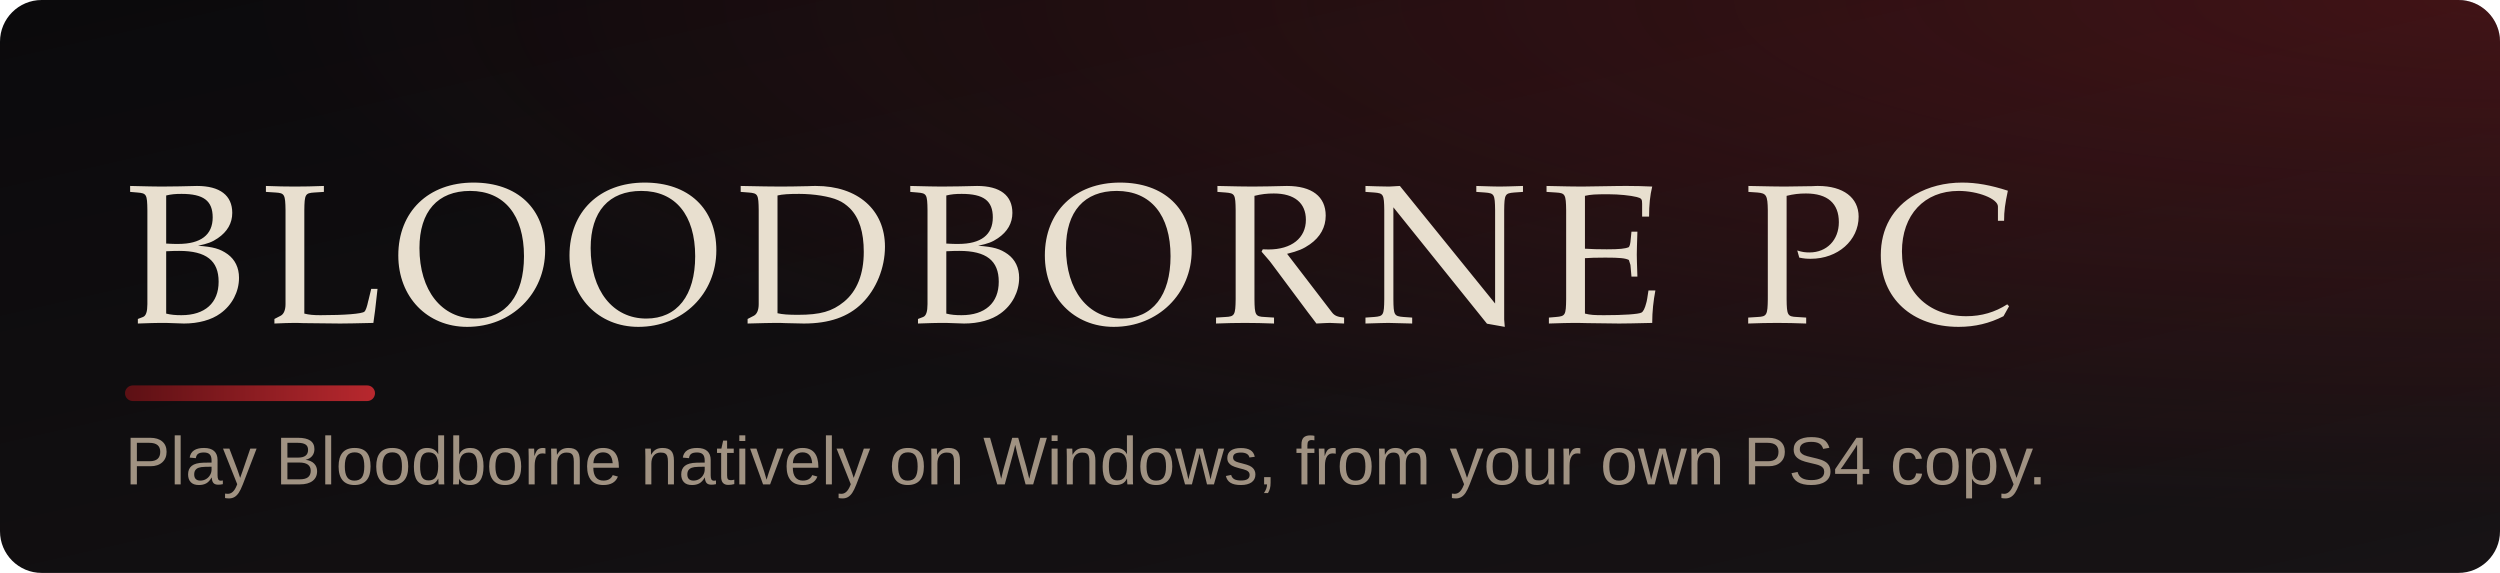
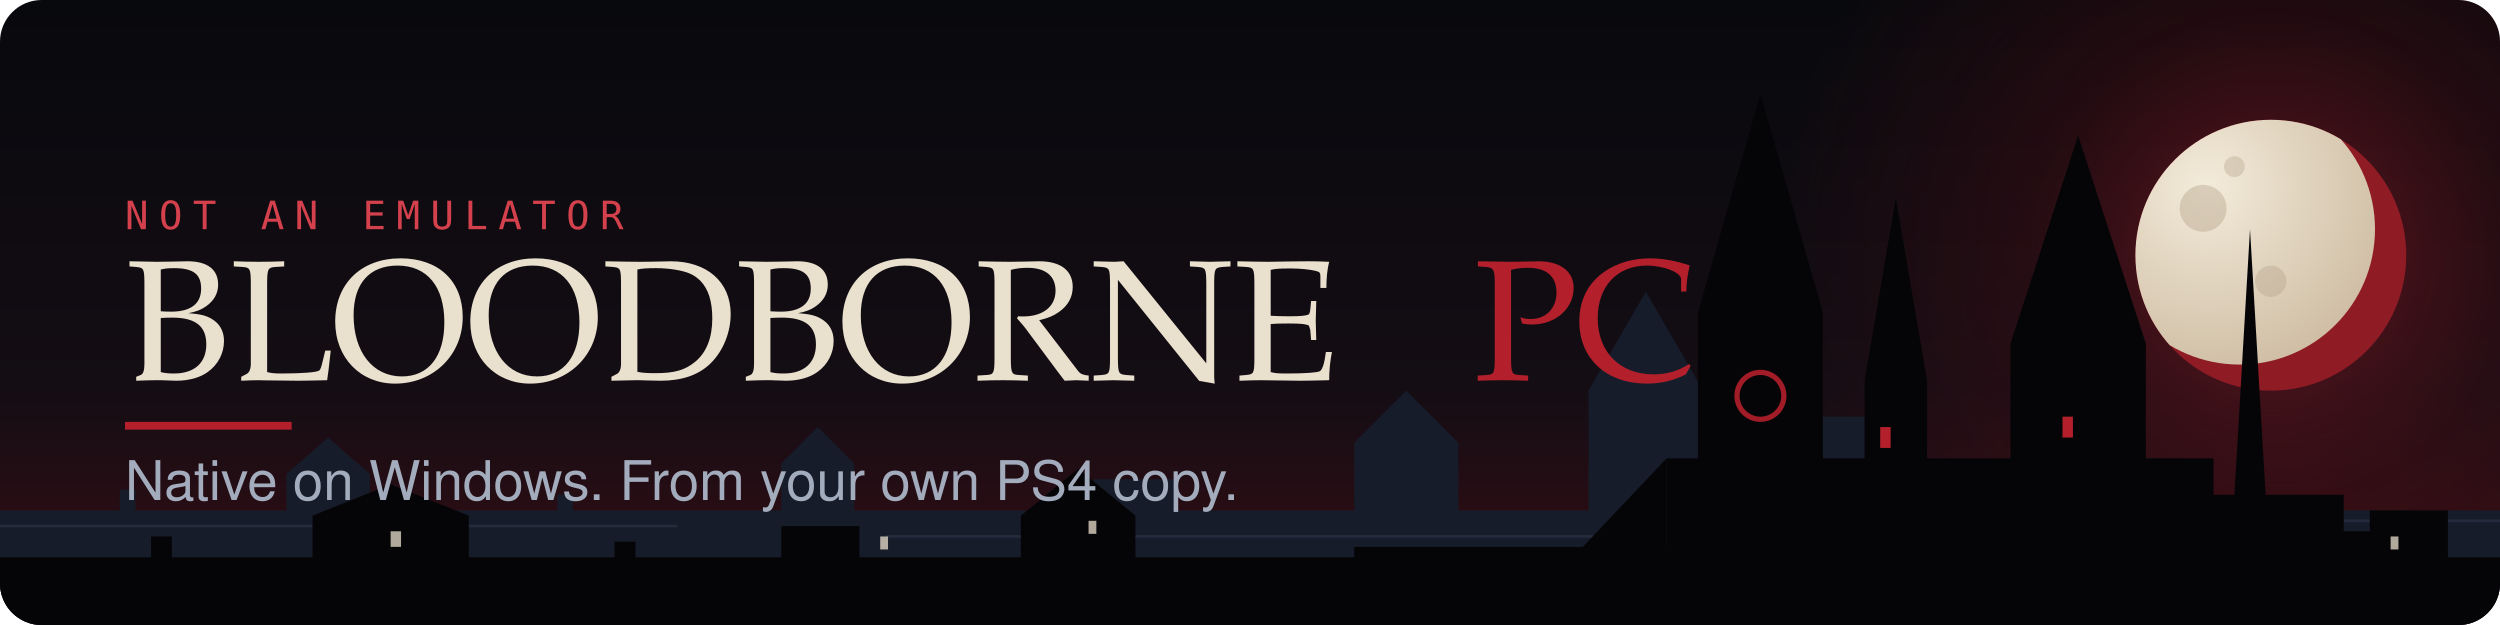
- <svg xmlns="http://www.w3.org/2000/svg" width="960" height="220" viewBox="0 0 960 220" role="img" aria-labelledby="title desc">
+ <svg xmlns="http://www.w3.org/2000/svg" width="960" height="240" viewBox="0 0 960 240" role="img" aria-labelledby="bb-banner-title bb-banner-desc">
  <defs>
-     <linearGradient id="bg" x1="0" y1="0" x2="1" y2="1">
-       <stop offset="0" stop-color="#0b0a0c" />
-       <stop offset="1" stop-color="#171315" />
+     <linearGradient id="bb-sky" x1="0" y1="0" x2="0" y2="1">
+       <stop offset="0" stop-color="#08090d" />
+       <stop offset="0.62" stop-color="#140d14" />
+       <stop offset="1" stop-color="#3a0d13" />
    </linearGradient>
-     <radialGradient id="glow" cx="1" cy="0" r="0.9">
-       <stop offset="0" stop-color="#8e1a1f" stop-opacity="0.38" />
-       <stop offset="1" stop-color="#8e1a1f" stop-opacity="0" />
+     <radialGradient id="bb-halo" cx="0.5" cy="0.5" r="0.5">
+       <stop offset="0" stop-color="#b3202b" stop-opacity="0.55" />
+       <stop offset="0.5" stop-color="#5a0f16" stop-opacity="0.28" />
+       <stop offset="1" stop-color="#5a0f16" stop-opacity="0" />
    </radialGradient>
-     <linearGradient id="accent" x1="0" y1="0" x2="1" y2="0">
-       <stop offset="0" stop-color="#5c1014" />
-       <stop offset="1" stop-color="#b8282e" />
-     </linearGradient>
+     <radialGradient id="bb-bone" cx="0.38" cy="0.34" r="0.75">
+       <stop offset="0" stop-color="#f3ebda" />
+       <stop offset="1" stop-color="#cdbba1" />
+     </radialGradient>
+     <clipPath id="bb-moon-clip">
+       <circle cx="872" cy="98" r="52" />
+     </clipPath>
+     <clipPath id="bb-panel">
+       <rect width="960" height="240" rx="16" />
+     </clipPath>
  </defs>
-   <rect width="960" height="220" rx="16" fill="url(#bg)" />
-   <rect width="960" height="220" rx="16" fill="url(#glow)" />
-   <rect x="48" y="148" width="96" height="6" rx="3" fill="url(#accent)" />
-   <text x="48" y="124" fill="#e8dfcf" font-family="Georgia, 'Palatino Linotype', 'Times New Roman', serif" font-size="76" letter-spacing="6">BLOODBORNE PC</text>
-   <text x="48" y="186" fill="#a09282" font-family="'Segoe UI', 'Helvetica Neue', Arial, sans-serif" font-size="26">Play Bloodborne natively on Windows, from your own PS4 copy.</text>
+   <g clip-path="url(#bb-panel)">
+     <rect width="960" height="240" fill="url(#bb-sky)" />
+     <circle cx="872" cy="98" r="190" fill="url(#bb-halo)" />
+     <circle cx="872" cy="98" r="52" fill="#8f1b24" />
+     <g clip-path="url(#bb-moon-clip)">
+       <circle cx="860" cy="88" r="52" fill="url(#bb-bone)" />
+       <circle cx="846" cy="80" r="9" fill="#a8947c" fill-opacity="0.35" />
+       <circle cx="872" cy="108" r="6" fill="#a8947c" fill-opacity="0.3" />
+       <circle cx="858" cy="64" r="4" fill="#a8947c" fill-opacity="0.3" />
+     </g>
+     <path fill="#161c29" d="M0 240V196H46V188H52V196H110V182L126 168L142 182V196H214V190H220V196H300V178L314 164L328 178V196H420V184H452V196H520V170L540 150L560 170V196H610V150L632 112L654 150V196H700V160H730V196H800V176H830V196H960V240Z" />
+     <g stroke="#2a3346" stroke-width="1" stroke-opacity="0.7" fill="none">
+       <path d="M0 202H260M340 206H700M760 200H960" />
+     </g>
+     <path fill="#050507" d="M0 240V214H58V206H66V214H120V198L150 186L180 198V214H236V208H244V214H300V202H330V214H392V198L414 180L436 198V214H520V210H640V176H652V120L676 36L700 120V176H716V146L728 76L740 146V176H772V132L798 52L824 132V176H850V190H858L864 88L870 190H900V204H910V196H940V214H960V240Z" />
+     <path fill="#050507" d="M640 176L604 214H640ZM772 176L808 214H772Z" />
+     <circle cx="676" cy="152" r="9" fill="none" stroke="#b3202b" stroke-width="2" stroke-opacity="0.9" />
+     <g fill="#e9e0cd" fill-opacity="0.75">
+       <rect x="150" y="204" width="4" height="6" />
+       <rect x="338" y="206" width="3" height="5" />
+       <rect x="418" y="200" width="3" height="5" />
+       <rect x="918" y="206" width="3" height="5" />
+     </g>
+     <g fill="#b3202b">
+       <rect x="722" y="164" width="4" height="8" />
+       <rect x="792" y="160" width="4" height="8" />
+     </g>
+     <text x="48" y="88" fill="#d4414d" font-family="ui-monospace, 'SFMono-Regular', Consolas, monospace" font-size="15" letter-spacing="4" textLength="272" lengthAdjust="spacing">NOT AN EMULATOR</text>
+     <text x="48" y="146" fill="#e9e0cd" font-family="Georgia, 'Palatino Linotype', 'Times New Roman', serif" font-size="66" textLength="500" lengthAdjust="spacingAndGlyphs">BLOODBORNE</text>
+     <text x="566" y="146" fill="#b3202b" font-family="Georgia, 'Palatino Linotype', 'Times New Roman', serif" font-size="66" textLength="72" lengthAdjust="spacingAndGlyphs">PC</text>
+     <rect x="48" y="162" width="64" height="3" fill="#b3202b" />
+     <text x="48" y="192" fill="#a3acbd" font-family="ui-sans-serif, -apple-system, 'Segoe UI', Helvetica, Arial, sans-serif" font-size="21" textLength="470" lengthAdjust="spacingAndGlyphs">Native on Windows. From your own PS4 copy.</text>
+   </g>
</svg>
